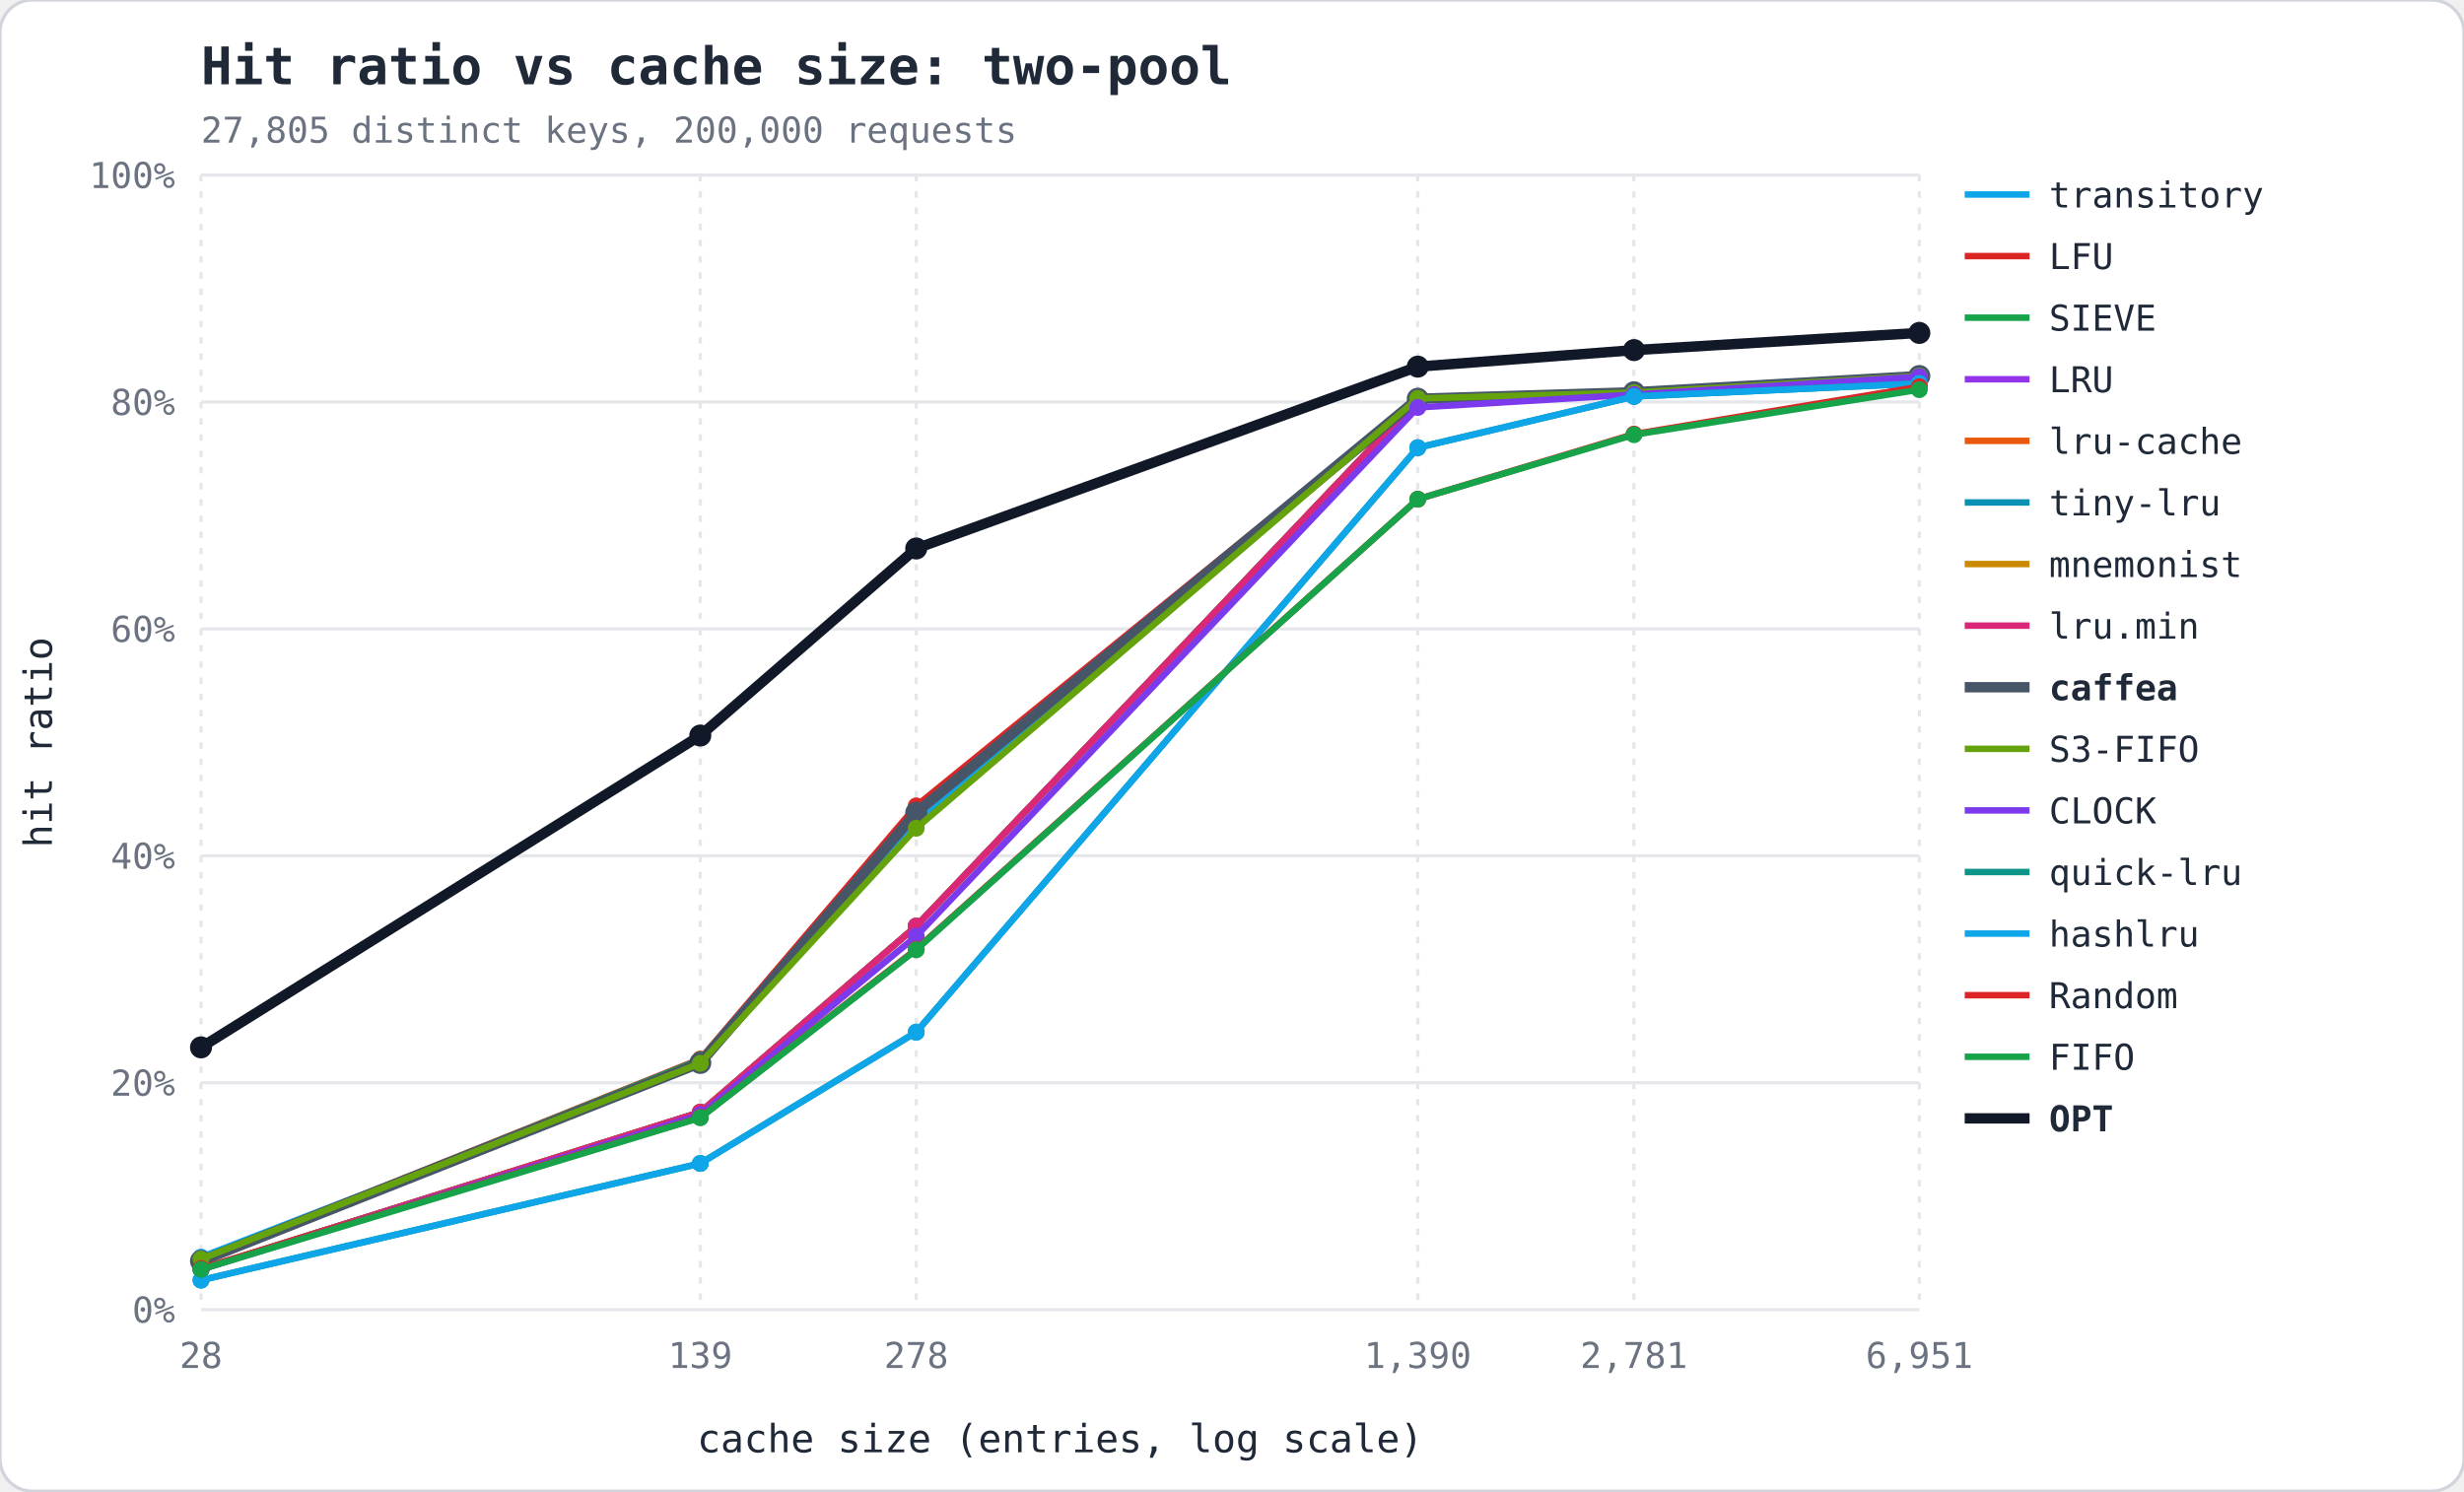
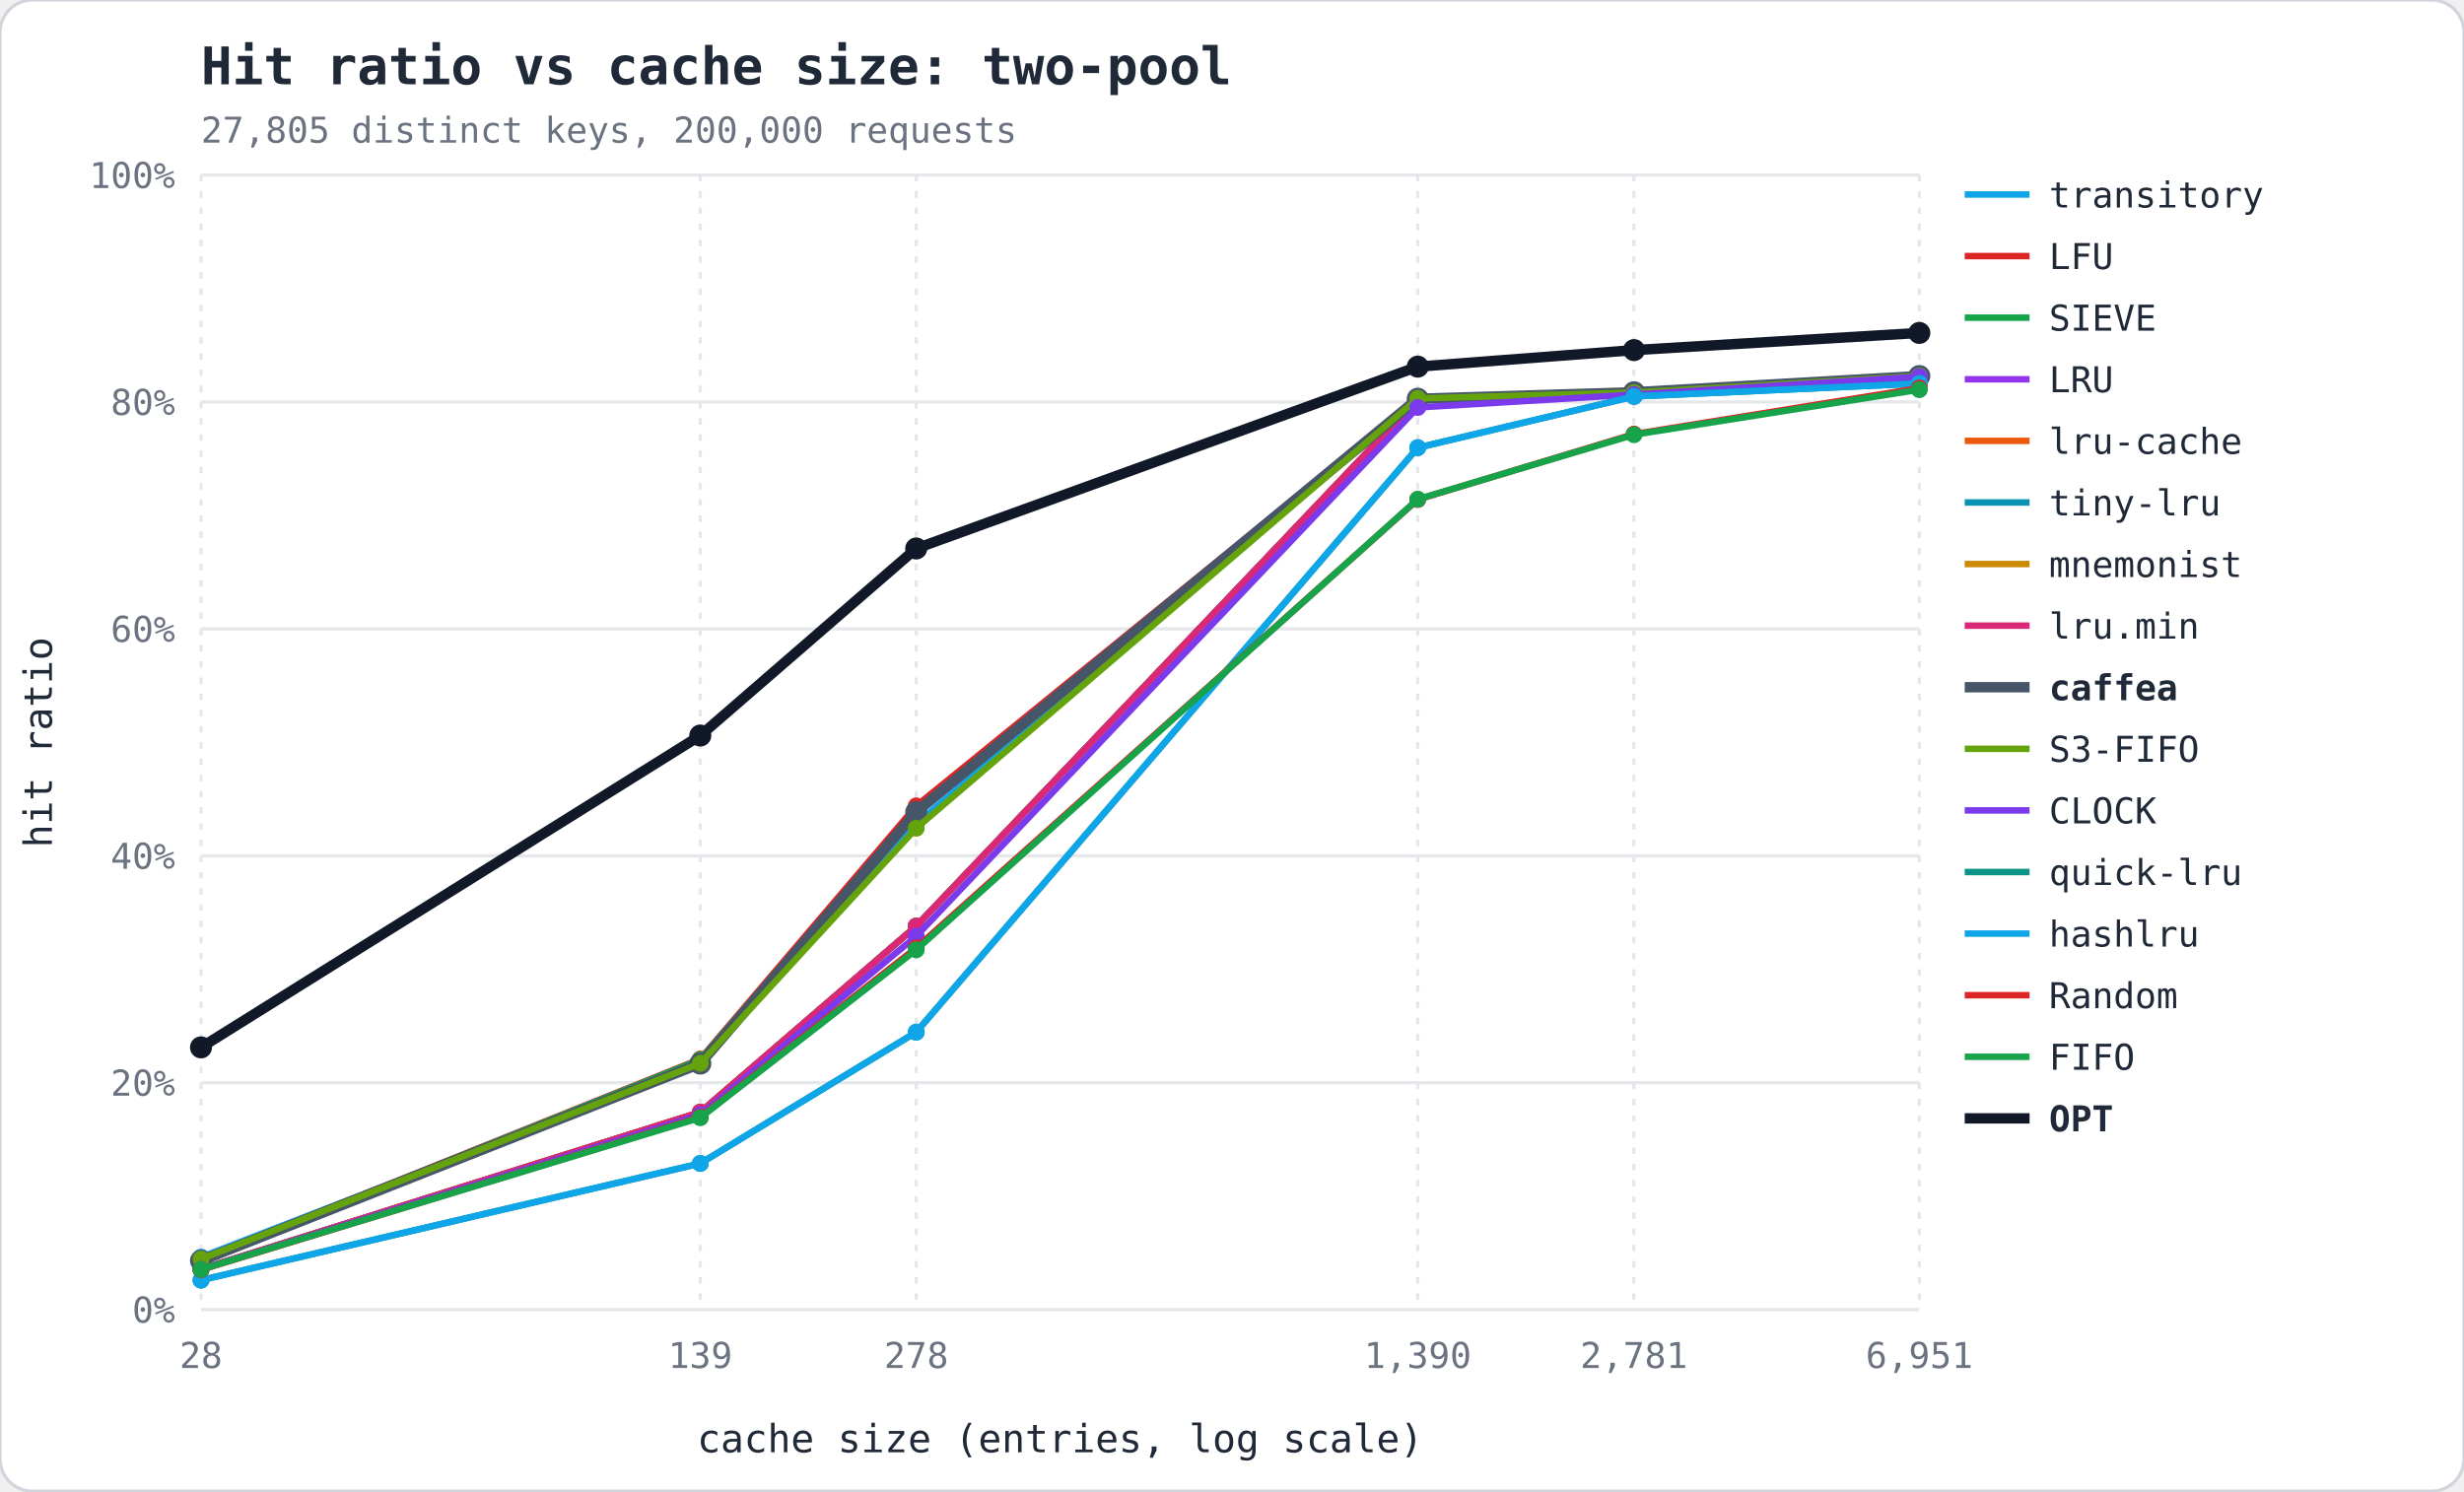
<svg xmlns="http://www.w3.org/2000/svg" viewBox="0 0 760 460" width="760" height="460" role="img">
  <rect x="0" y="0" width="760" height="460" rx="10" fill="#ffffff" stroke="#d1d5db" />
  <text x="62" y="26" font-family="ui-monospace,monospace" font-size="16" font-weight="700" fill="#1f2937">Hit ratio vs cache size: two-pool</text>
  <text x="62" y="44" font-family="ui-monospace,monospace" font-size="11" fill="#6b7280">27,805 distinct keys, 200,000 requests</text>
  <line x1="62" y1="404" x2="592" y2="404" stroke="#e5e7eb" />
  <text x="54" y="408" text-anchor="end" font-family="ui-monospace,monospace" font-size="11" fill="#6b7280">0%</text>
  <line x1="62" y1="334" x2="592" y2="334" stroke="#e5e7eb" />
  <text x="54" y="338" text-anchor="end" font-family="ui-monospace,monospace" font-size="11" fill="#6b7280">20%</text>
  <line x1="62" y1="264" x2="592" y2="264" stroke="#e5e7eb" />
  <text x="54" y="268" text-anchor="end" font-family="ui-monospace,monospace" font-size="11" fill="#6b7280">40%</text>
  <line x1="62" y1="194" x2="592" y2="194" stroke="#e5e7eb" />
  <text x="54" y="198" text-anchor="end" font-family="ui-monospace,monospace" font-size="11" fill="#6b7280">60%</text>
  <line x1="62" y1="124" x2="592" y2="124" stroke="#e5e7eb" />
  <text x="54" y="128" text-anchor="end" font-family="ui-monospace,monospace" font-size="11" fill="#6b7280">80%</text>
  <line x1="62" y1="54" x2="592" y2="54" stroke="#e5e7eb" />
  <text x="54" y="58" text-anchor="end" font-family="ui-monospace,monospace" font-size="11" fill="#6b7280">100%</text>
  <line x1="62" y1="54" x2="62" y2="404" stroke="#e5e7eb" stroke-dasharray="2,3" />
  <text x="62" y="422" text-anchor="middle" font-family="ui-monospace,monospace" font-size="11" fill="#6b7280">28</text>
  <line x1="215.996" y1="54" x2="215.996" y2="404" stroke="#e5e7eb" stroke-dasharray="2,3" />
  <text x="215.996" y="422" text-anchor="middle" font-family="ui-monospace,monospace" font-size="11" fill="#6b7280">139</text>
  <line x1="282.616" y1="54" x2="282.616" y2="404" stroke="#e5e7eb" stroke-dasharray="2,3" />
  <text x="282.616" y="422" text-anchor="middle" font-family="ui-monospace,monospace" font-size="11" fill="#6b7280">278</text>
  <line x1="437.301" y1="54" x2="437.301" y2="404" stroke="#e5e7eb" stroke-dasharray="2,3" />
  <text x="437.301" y="422" text-anchor="middle" font-family="ui-monospace,monospace" font-size="11" fill="#6b7280">1,390</text>
  <line x1="503.955" y1="54" x2="503.955" y2="404" stroke="#e5e7eb" stroke-dasharray="2,3" />
  <text x="503.955" y="422" text-anchor="middle" font-family="ui-monospace,monospace" font-size="11" fill="#6b7280">2,781</text>
  <line x1="592" y1="54" x2="592" y2="404" stroke="#e5e7eb" stroke-dasharray="2,3" />
  <text x="592" y="422" text-anchor="middle" font-family="ui-monospace,monospace" font-size="11" fill="#6b7280">6,951</text>
  <text x="327" y="448" text-anchor="middle" font-family="ui-monospace,monospace" font-size="12" fill="#1f2937">cache size (entries, log scale)</text>
  <text x="16" y="229" text-anchor="middle" font-family="ui-monospace,monospace" font-size="12" fill="#1f2937" transform="rotate(-90 16 229)">hit ratio</text>
  <polyline points="62.0,387.8 216.0,328.1 282.6,254.1 437.3,122.9 504.0,121.1 592.0,115.7" fill="none" stroke="#0ea5e9" stroke-width="2" stroke-linejoin="round" />
  <circle cx="62.0" cy="387.8" r="2.6" fill="#0ea5e9" />
  <circle cx="216.0" cy="328.1" r="2.6" fill="#0ea5e9" />
  <circle cx="282.6" cy="254.1" r="2.6" fill="#0ea5e9" />
  <circle cx="437.3" cy="122.9" r="2.6" fill="#0ea5e9" />
  <circle cx="504.0" cy="121.1" r="2.6" fill="#0ea5e9" />
  <circle cx="592.0" cy="115.7" r="2.6" fill="#0ea5e9" />
  <line x1="606" y1="60" x2="626" y2="60" stroke="#0ea5e9" stroke-width="2" />
  <text x="632" y="64" font-family="ui-monospace,monospace" font-size="11" font-weight="400" fill="#1f2937">transitory</text>
  <polyline points="62.0,388.6 216.0,326.7 282.6,248.6 437.3,122.9 504.0,121.0 592.0,115.8" fill="none" stroke="#dc2626" stroke-width="2" stroke-linejoin="round" />
  <circle cx="62.0" cy="388.6" r="2.6" fill="#dc2626" />
  <circle cx="216.0" cy="326.7" r="2.6" fill="#dc2626" />
  <circle cx="282.6" cy="248.6" r="2.6" fill="#dc2626" />
  <circle cx="437.3" cy="122.9" r="2.6" fill="#dc2626" />
  <circle cx="504.0" cy="121.0" r="2.6" fill="#dc2626" />
  <circle cx="592.0" cy="115.8" r="2.6" fill="#dc2626" />
  <line x1="606" y1="79" x2="626" y2="79" stroke="#dc2626" stroke-width="2" />
  <text x="632" y="83" font-family="ui-monospace,monospace" font-size="11" font-weight="400" fill="#1f2937">LFU</text>
  <polyline points="62.0,388.7 216.0,326.9 282.6,250.1 437.3,122.9 504.0,121.0 592.0,115.8" fill="none" stroke="#16a34a" stroke-width="2" stroke-linejoin="round" />
  <circle cx="62.0" cy="388.7" r="2.6" fill="#16a34a" />
  <circle cx="216.0" cy="326.9" r="2.6" fill="#16a34a" />
  <circle cx="282.6" cy="250.1" r="2.6" fill="#16a34a" />
  <circle cx="437.3" cy="122.9" r="2.6" fill="#16a34a" />
  <circle cx="504.0" cy="121.0" r="2.6" fill="#16a34a" />
  <circle cx="592.0" cy="115.8" r="2.6" fill="#16a34a" />
  <line x1="606" y1="98" x2="626" y2="98" stroke="#16a34a" stroke-width="2" />
  <text x="632" y="102" font-family="ui-monospace,monospace" font-size="11" font-weight="400" fill="#1f2937">SIEVE</text>
  <polyline points="62.0,391.5 216.0,343.1 282.6,285.7 437.3,123.1 504.0,121.0 592.0,115.8" fill="none" stroke="#9333ea" stroke-width="2" stroke-linejoin="round" />
  <circle cx="62.0" cy="391.5" r="2.6" fill="#9333ea" />
  <circle cx="216.0" cy="343.1" r="2.6" fill="#9333ea" />
  <circle cx="282.6" cy="285.7" r="2.6" fill="#9333ea" />
  <circle cx="437.3" cy="123.1" r="2.6" fill="#9333ea" />
  <circle cx="504.0" cy="121.0" r="2.6" fill="#9333ea" />
  <circle cx="592.0" cy="115.8" r="2.6" fill="#9333ea" />
  <line x1="606" y1="117" x2="626" y2="117" stroke="#9333ea" stroke-width="2" />
  <text x="632" y="121" font-family="ui-monospace,monospace" font-size="11" font-weight="400" fill="#1f2937">LRU</text>
  <polyline points="62.0,391.5 216.0,343.1 282.6,285.7 437.3,123.1 504.0,121.0 592.0,115.8" fill="none" stroke="#ea580c" stroke-width="2" stroke-linejoin="round" />
  <circle cx="62.0" cy="391.5" r="2.6" fill="#ea580c" />
  <circle cx="216.0" cy="343.1" r="2.6" fill="#ea580c" />
  <circle cx="282.6" cy="285.7" r="2.6" fill="#ea580c" />
  <circle cx="437.3" cy="123.1" r="2.6" fill="#ea580c" />
  <circle cx="504.0" cy="121.0" r="2.6" fill="#ea580c" />
  <circle cx="592.0" cy="115.8" r="2.6" fill="#ea580c" />
  <line x1="606" y1="136" x2="626" y2="136" stroke="#ea580c" stroke-width="2" />
  <text x="632" y="140" font-family="ui-monospace,monospace" font-size="11" font-weight="400" fill="#1f2937">lru-cache</text>
  <polyline points="62.0,391.5 216.0,343.1 282.6,285.7 437.3,123.1 504.0,121.0 592.0,115.8" fill="none" stroke="#0891b2" stroke-width="2" stroke-linejoin="round" />
  <circle cx="62.0" cy="391.5" r="2.6" fill="#0891b2" />
  <circle cx="216.0" cy="343.1" r="2.6" fill="#0891b2" />
  <circle cx="282.6" cy="285.7" r="2.6" fill="#0891b2" />
  <circle cx="437.3" cy="123.1" r="2.6" fill="#0891b2" />
  <circle cx="504.0" cy="121.0" r="2.6" fill="#0891b2" />
  <circle cx="592.0" cy="115.8" r="2.6" fill="#0891b2" />
  <line x1="606" y1="155" x2="626" y2="155" stroke="#0891b2" stroke-width="2" />
  <text x="632" y="159" font-family="ui-monospace,monospace" font-size="11" font-weight="400" fill="#1f2937">tiny-lru</text>
  <polyline points="62.0,391.5 216.0,343.1 282.6,285.7 437.3,123.1 504.0,121.0 592.0,115.8" fill="none" stroke="#ca8a04" stroke-width="2" stroke-linejoin="round" />
  <circle cx="62.0" cy="391.5" r="2.6" fill="#ca8a04" />
  <circle cx="216.0" cy="343.1" r="2.6" fill="#ca8a04" />
  <circle cx="282.6" cy="285.7" r="2.6" fill="#ca8a04" />
  <circle cx="437.3" cy="123.1" r="2.6" fill="#ca8a04" />
  <circle cx="504.0" cy="121.0" r="2.6" fill="#ca8a04" />
  <circle cx="592.0" cy="115.8" r="2.6" fill="#ca8a04" />
  <line x1="606" y1="174" x2="626" y2="174" stroke="#ca8a04" stroke-width="2" />
  <text x="632" y="178" font-family="ui-monospace,monospace" font-size="11" font-weight="400" fill="#1f2937">mnemonist</text>
  <polyline points="62.0,391.5 216.0,343.1 282.6,285.7 437.3,123.1 504.0,121.0 592.0,115.8" fill="none" stroke="#db2777" stroke-width="2" stroke-linejoin="round" />
  <circle cx="62.0" cy="391.5" r="2.6" fill="#db2777" />
  <circle cx="216.0" cy="343.1" r="2.6" fill="#db2777" />
  <circle cx="282.6" cy="285.7" r="2.6" fill="#db2777" />
  <circle cx="437.3" cy="123.1" r="2.6" fill="#db2777" />
  <circle cx="504.0" cy="121.0" r="2.6" fill="#db2777" />
  <circle cx="592.0" cy="115.8" r="2.6" fill="#db2777" />
  <line x1="606" y1="193" x2="626" y2="193" stroke="#db2777" stroke-width="2" />
  <text x="632" y="197" font-family="ui-monospace,monospace" font-size="11" font-weight="400" fill="#1f2937">lru.min</text>
-   <polyline points="62.0,389.0 216.0,327.9 282.6,250.7 437.3,123.0 504.0,121.0 592.0,116.0" fill="none" stroke="#475569" stroke-width="3.2" stroke-linejoin="round" />
-   <circle cx="62.0" cy="389.0" r="3.4" fill="#475569" />
-   <circle cx="216.0" cy="327.9" r="3.4" fill="#475569" />
-   <circle cx="282.6" cy="250.7" r="3.4" fill="#475569" />
+   <polyline points="62.0,388.9 216.0,328.1 282.6,250.5 437.3,123.0 504.0,121.0 592.0,116.0" fill="none" stroke="#475569" stroke-width="3.2" stroke-linejoin="round" />
+   <circle cx="62.0" cy="388.9" r="3.4" fill="#475569" />
+   <circle cx="216.0" cy="328.1" r="3.4" fill="#475569" />
+   <circle cx="282.6" cy="250.5" r="3.4" fill="#475569" />
  <circle cx="437.3" cy="123.0" r="3.4" fill="#475569" />
  <circle cx="504.0" cy="121.0" r="3.4" fill="#475569" />
  <circle cx="592.0" cy="116.0" r="3.4" fill="#475569" />
  <line x1="606" y1="212" x2="626" y2="212" stroke="#475569" stroke-width="3.2" />
  <text x="632" y="216" font-family="ui-monospace,monospace" font-size="11" font-weight="700" fill="#1f2937">caffea</text>
  <polyline points="62.0,388.4 216.0,328.0 282.6,255.5 437.3,122.9 504.0,121.1 592.0,116.0" fill="none" stroke="#65a30d" stroke-width="2" stroke-linejoin="round" />
  <circle cx="62.0" cy="388.4" r="2.6" fill="#65a30d" />
  <circle cx="216.0" cy="328.0" r="2.6" fill="#65a30d" />
  <circle cx="282.6" cy="255.5" r="2.6" fill="#65a30d" />
  <circle cx="437.3" cy="122.9" r="2.6" fill="#65a30d" />
  <circle cx="504.0" cy="121.1" r="2.6" fill="#65a30d" />
  <circle cx="592.0" cy="116.0" r="2.6" fill="#65a30d" />
  <line x1="606" y1="231" x2="626" y2="231" stroke="#65a30d" stroke-width="2" />
  <text x="632" y="235" font-family="ui-monospace,monospace" font-size="11" font-weight="400" fill="#1f2937">S3-FIFO</text>
  <polyline points="62.0,391.6 216.0,343.9 282.6,288.8 437.3,125.7 504.0,121.7 592.0,116.2" fill="none" stroke="#7c3aed" stroke-width="2" stroke-linejoin="round" />
  <circle cx="62.0" cy="391.6" r="2.6" fill="#7c3aed" />
  <circle cx="216.0" cy="343.9" r="2.6" fill="#7c3aed" />
  <circle cx="282.6" cy="288.8" r="2.6" fill="#7c3aed" />
  <circle cx="437.3" cy="125.7" r="2.6" fill="#7c3aed" />
  <circle cx="504.0" cy="121.7" r="2.6" fill="#7c3aed" />
  <circle cx="592.0" cy="116.2" r="2.6" fill="#7c3aed" />
  <line x1="606" y1="250" x2="626" y2="250" stroke="#7c3aed" stroke-width="2" />
  <text x="632" y="254" font-family="ui-monospace,monospace" font-size="11" font-weight="400" fill="#1f2937">CLOCK</text>
  <polyline points="62.0,394.9 216.0,358.9 282.6,318.4 437.3,138.1 504.0,122.3 592.0,118.3" fill="none" stroke="#0d9488" stroke-width="2" stroke-linejoin="round" />
  <circle cx="62.0" cy="394.9" r="2.6" fill="#0d9488" />
  <circle cx="216.0" cy="358.9" r="2.6" fill="#0d9488" />
  <circle cx="282.6" cy="318.4" r="2.6" fill="#0d9488" />
  <circle cx="437.3" cy="138.1" r="2.6" fill="#0d9488" />
  <circle cx="504.0" cy="122.3" r="2.6" fill="#0d9488" />
  <circle cx="592.0" cy="118.3" r="2.6" fill="#0d9488" />
  <line x1="606" y1="269" x2="626" y2="269" stroke="#0d9488" stroke-width="2" />
  <text x="632" y="273" font-family="ui-monospace,monospace" font-size="11" font-weight="400" fill="#1f2937">quick-lru</text>
  <polyline points="62.0,394.9 216.0,358.9 282.6,318.4 437.3,138.1 504.0,122.3 592.0,118.3" fill="none" stroke="#0ea5e9" stroke-width="2" stroke-linejoin="round" />
  <circle cx="62.0" cy="394.9" r="2.6" fill="#0ea5e9" />
  <circle cx="216.0" cy="358.9" r="2.6" fill="#0ea5e9" />
  <circle cx="282.6" cy="318.4" r="2.6" fill="#0ea5e9" />
  <circle cx="437.3" cy="138.1" r="2.6" fill="#0ea5e9" />
  <circle cx="504.0" cy="122.3" r="2.6" fill="#0ea5e9" />
  <circle cx="592.0" cy="118.3" r="2.6" fill="#0ea5e9" />
  <line x1="606" y1="288" x2="626" y2="288" stroke="#0ea5e9" stroke-width="2" />
  <text x="632" y="292" font-family="ui-monospace,monospace" font-size="11" font-weight="400" fill="#1f2937">hashlru</text>
-   <polyline points="62.0,391.3 216.0,344.7 282.6,292.8 437.3,154.0 504.0,133.9 592.0,119.3" fill="none" stroke="#dc2626" stroke-width="2" stroke-linejoin="round" />
-   <circle cx="62.0" cy="391.3" r="2.6" fill="#dc2626" />
-   <circle cx="216.0" cy="344.7" r="2.6" fill="#dc2626" />
-   <circle cx="282.6" cy="292.8" r="2.6" fill="#dc2626" />
-   <circle cx="437.3" cy="154.0" r="2.6" fill="#dc2626" />
+   <polyline points="62.0,391.7 216.0,344.6 282.6,292.4 437.3,154.1 504.0,133.9 592.0,119.7" fill="none" stroke="#dc2626" stroke-width="2" stroke-linejoin="round" />
+   <circle cx="62.0" cy="391.7" r="2.6" fill="#dc2626" />
+   <circle cx="216.0" cy="344.6" r="2.6" fill="#dc2626" />
+   <circle cx="282.6" cy="292.4" r="2.6" fill="#dc2626" />
+   <circle cx="437.3" cy="154.1" r="2.6" fill="#dc2626" />
  <circle cx="504.0" cy="133.9" r="2.6" fill="#dc2626" />
-   <circle cx="592.0" cy="119.3" r="2.6" fill="#dc2626" />
+   <circle cx="592.0" cy="119.7" r="2.6" fill="#dc2626" />
  <line x1="606" y1="307" x2="626" y2="307" stroke="#dc2626" stroke-width="2" />
  <text x="632" y="311" font-family="ui-monospace,monospace" font-size="11" font-weight="400" fill="#1f2937">Random</text>
  <polyline points="62.0,391.6 216.0,344.8 282.6,293.0 437.3,154.0 504.0,134.1 592.0,120.2" fill="none" stroke="#16a34a" stroke-width="2" stroke-linejoin="round" />
  <circle cx="62.0" cy="391.6" r="2.6" fill="#16a34a" />
  <circle cx="216.0" cy="344.8" r="2.6" fill="#16a34a" />
  <circle cx="282.6" cy="293.0" r="2.6" fill="#16a34a" />
  <circle cx="437.3" cy="154.0" r="2.6" fill="#16a34a" />
  <circle cx="504.0" cy="134.1" r="2.6" fill="#16a34a" />
  <circle cx="592.0" cy="120.2" r="2.6" fill="#16a34a" />
  <line x1="606" y1="326" x2="626" y2="326" stroke="#16a34a" stroke-width="2" />
  <text x="632" y="330" font-family="ui-monospace,monospace" font-size="11" font-weight="400" fill="#1f2937">FIFO</text>
  <polyline points="62.0,323.1 216.0,226.9 282.6,169.2 437.3,113.1 504.0,108.0 592.0,102.7" fill="none" stroke="#111827" stroke-width="3.2" stroke-linejoin="round" />
  <circle cx="62.0" cy="323.1" r="3.4" fill="#111827" />
  <circle cx="216.0" cy="226.9" r="3.4" fill="#111827" />
  <circle cx="282.6" cy="169.2" r="3.4" fill="#111827" />
  <circle cx="437.3" cy="113.1" r="3.4" fill="#111827" />
  <circle cx="504.0" cy="108.0" r="3.4" fill="#111827" />
  <circle cx="592.0" cy="102.7" r="3.4" fill="#111827" />
  <line x1="606" y1="345" x2="626" y2="345" stroke="#111827" stroke-width="3.2" />
  <text x="632" y="349" font-family="ui-monospace,monospace" font-size="11" font-weight="700" fill="#1f2937">OPT</text>
</svg>
